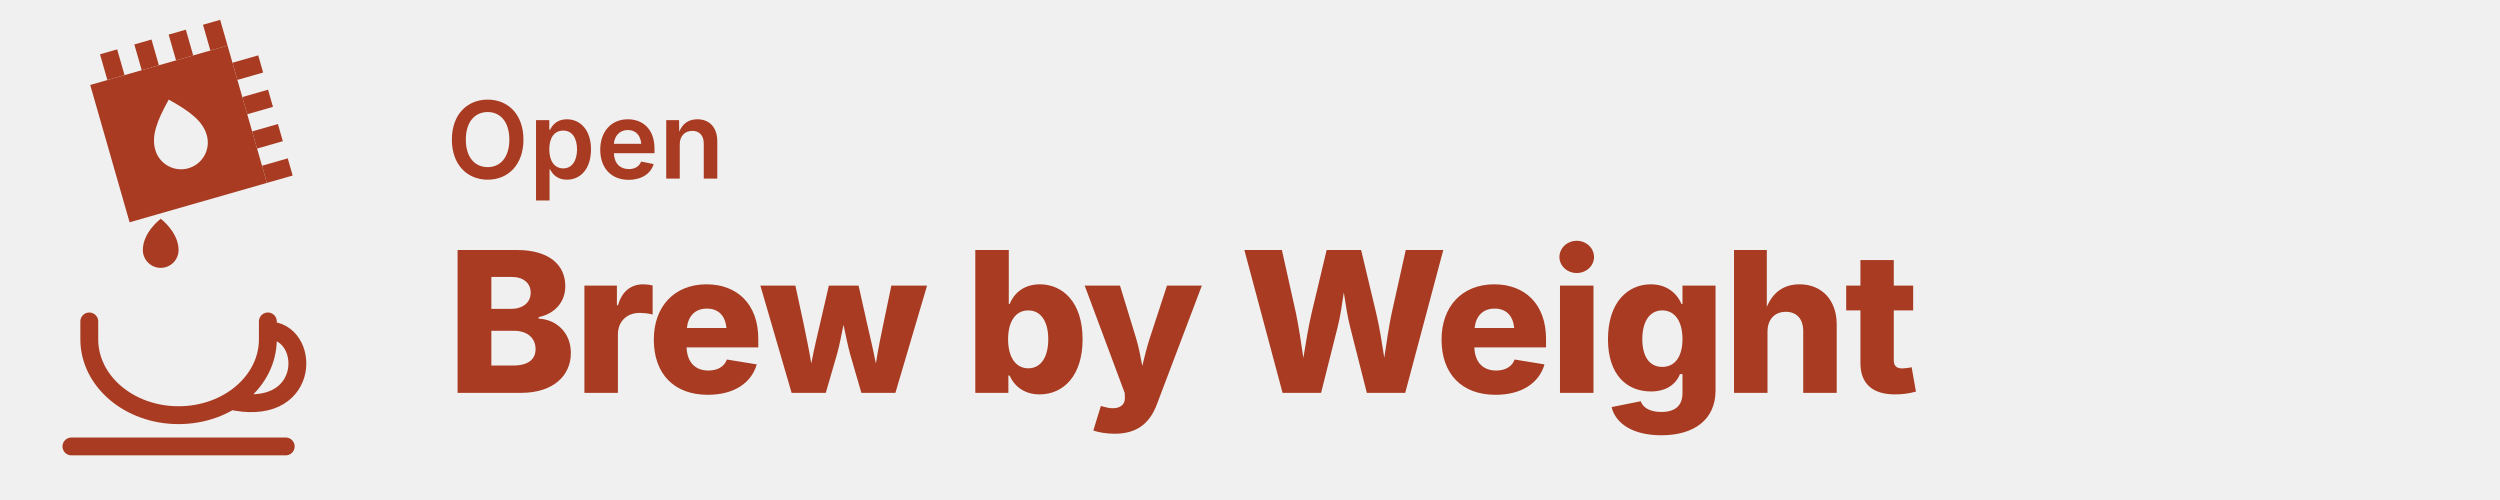
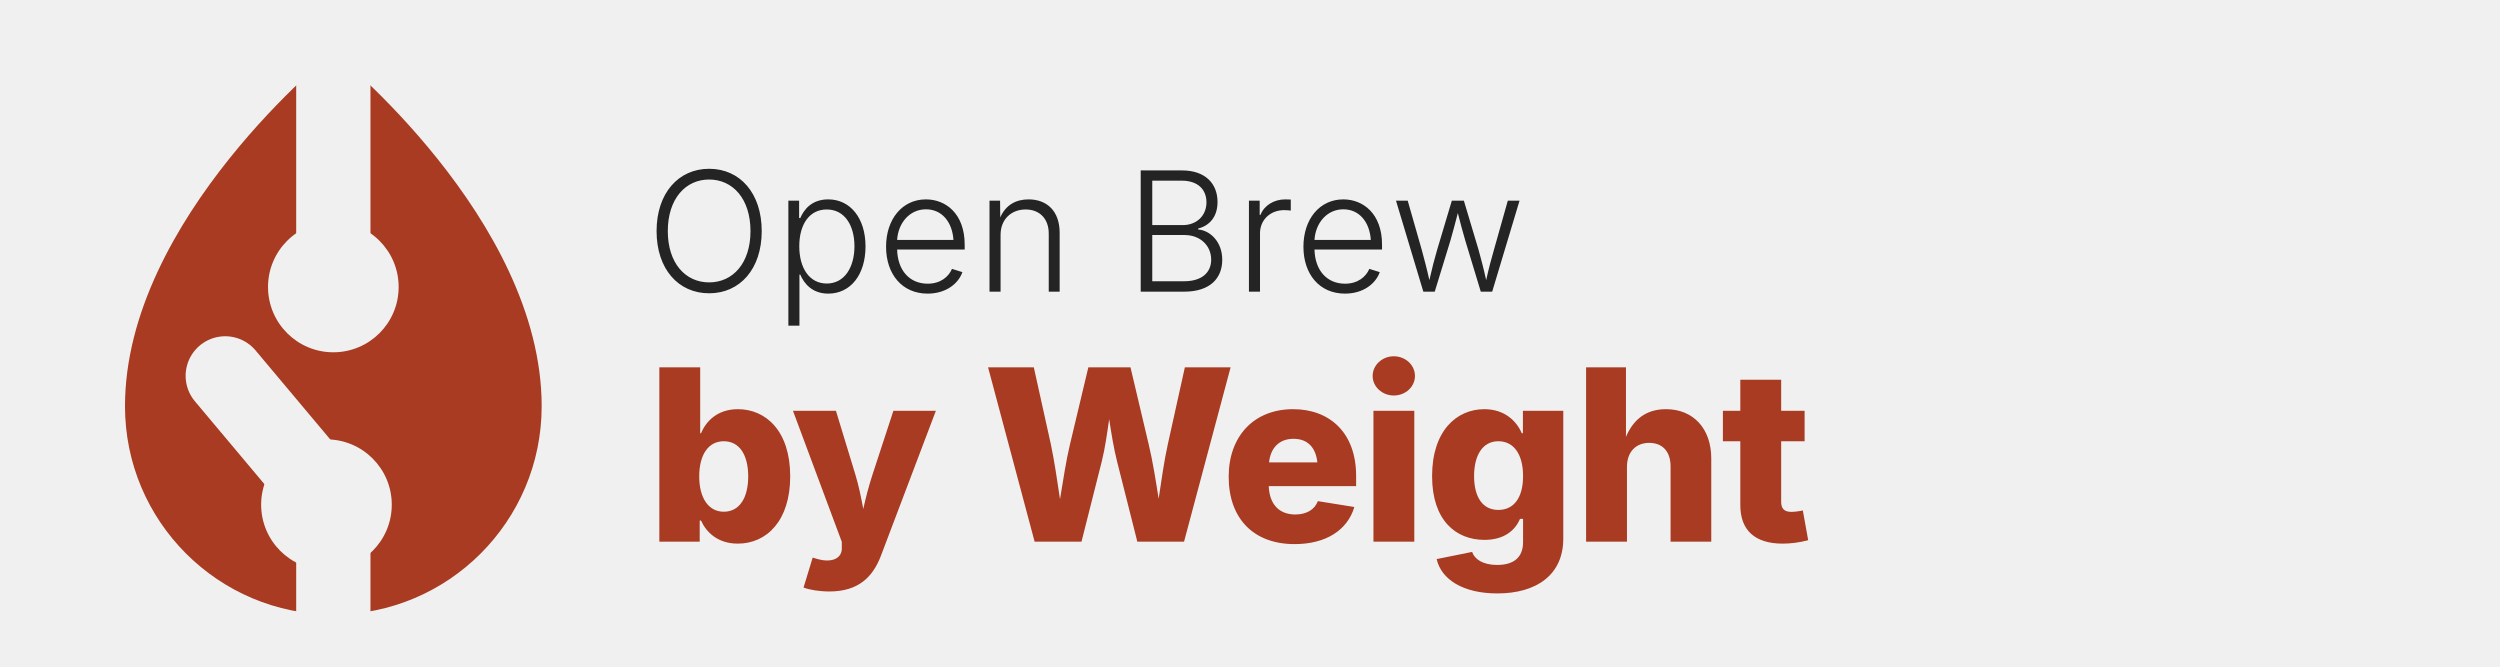
- <svg xmlns="http://www.w3.org/2000/svg" viewBox="0 0 280 56" role="img" aria-label="Open Brew by Weight">
-   <g fill="#a83b21" transform="translate(2 4)">
-     <g transform="rotate(-16 18 11)">
-       <path fill-rule="evenodd" d="M10 3h16v16H10zm8 4c-2 2-3 3.4-3 5a3 3 0 106 0c0-1.6-1-3-3-5z" />
-       <path d="M12 0h2v3h-2zm4 0h2v3h-2zm4 0h2v3h-2zm4 0h2v3h-2zM26 5h3v2h-3zm0 4h3v2h-3zm0 4h3v2h-3zm0 4h3v2h-3z" />
-     </g>
-     <path d="M18 24a2 2 0 11-4 0c0-2 2-3.5 2-3.5s2 1.5 2 3.5z" />
-     <path fill="none" stroke="#a83b21" stroke-width="2" stroke-linecap="round" stroke-linejoin="round" d="M8 32v2a10 8.5 0 0020 0v-2M28 33c4.8 0 5 9.5-3.6 8M6 46h24" />
-   </g>
-   <text x="50" y="20" fill="#a83b21" font-family="system-ui,-apple-system,Segoe UI,sans-serif" font-size="12" font-weight="600">Open</text>
-   <text x="50" y="44" fill="#a83b21" font-family="system-ui,-apple-system,Segoe UI,sans-serif" font-size="22" font-weight="800" letter-spacing="-.4">Brew by Weight</text>
+ <svg xmlns="http://www.w3.org/2000/svg" viewBox="0 0 240 64" role="img" aria-label="Open Brew by Weight">
+   <style>
+     .mark,.name{fill:#a83b21}.lead{fill:#242424}
+     @media (prefers-color-scheme:dark){.mark,.name{fill:#c45c38}.lead{fill:#efefef}}
+   </style>
+   <mask id="cut" maskUnits="userSpaceOnUse" x="0" y="0" width="64" height="64">
+     <rect width="64" height="64" fill="#fff" />
+     <path fill="none" stroke="#000" stroke-width="7.13" d="M32 0v27.55m0 20.9V64" />
+     <path fill="none" stroke="#000" stroke-width="7.6" stroke-linecap="round" d="M32 48.45 21.62 36.08" />
+     <circle cx="32" cy="27.55" r="6.27" />
+     <circle cx="31.34" cy="48.45" r="6.27" />
+   </mask>
+   <path class="mark" mask="url(#cut)" d="M32 5s20 16 20 34a20 20 0 0 1-40 0C12 21 32 5 32 5z" />
+   <text class="lead" x="62" y="28" font-family="system-ui,-apple-system,Segoe UI,sans-serif" font-size="16" font-weight="300" letter-spacing=".2">Open Brew</text>
+   <text class="name" x="62" y="52" font-family="system-ui,-apple-system,Segoe UI,sans-serif" font-size="23" font-weight="800" letter-spacing="-.4">by Weight</text>
</svg>
